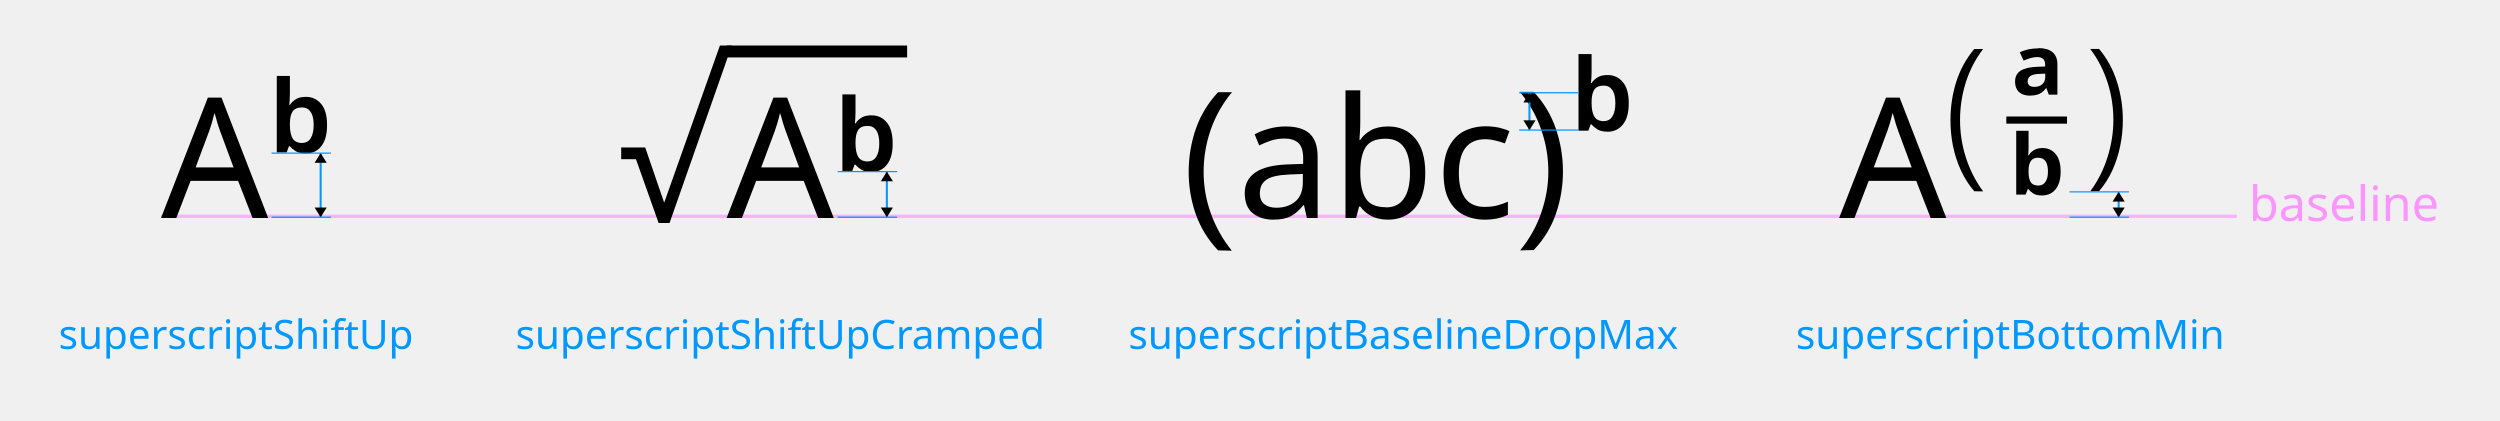
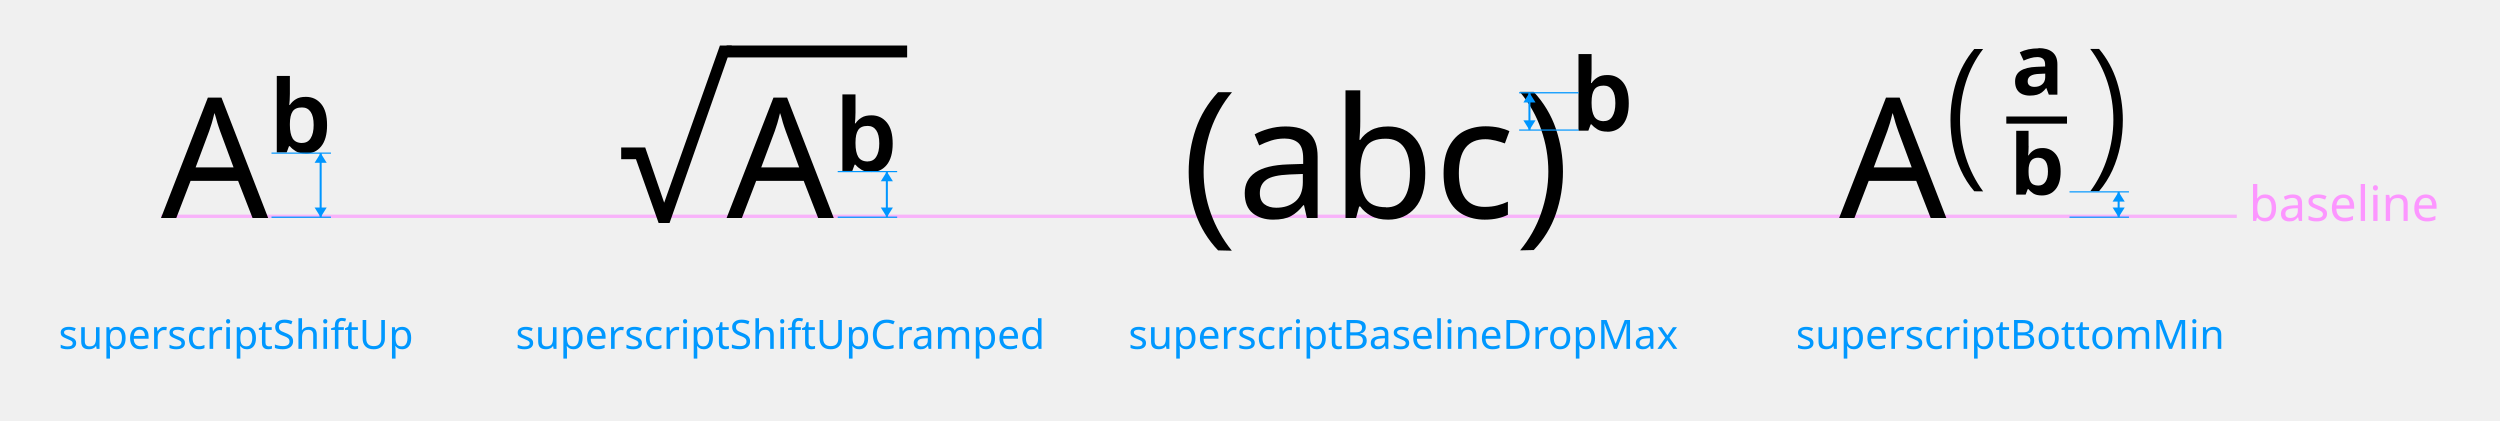
<svg xmlns="http://www.w3.org/2000/svg" xmlns:xlink="http://www.w3.org/1999/xlink" width="618pt" height="104pt" version="1.1" viewBox="0 0 618 104">
  <style>
-   path {
-    fill: black;
-   }
  @media (prefers-color-scheme: dark) {
-    path {
+    use:not([fill]) {
       fill: white;
   }
   path[stroke="#000"] {
    stroke: white;
   }
  }
 </style>
  <defs>
    <path id="d" d="m0 0 0.279 0.717h0.081l0.278-0.717h-0.093l-0.086 0.221h-0.283l-0.085-0.221h-0.091m0.206 0.301h0.226l-0.08 0.216c-0.002 0.005-0.005 0.015-0.01 0.029-0.005 0.014-0.009 0.029-0.013 0.044-0.004 0.015-0.008 0.027-0.011 0.035-0.005-0.021-0.01-0.041-0.016-0.061-0.006-0.02-0.011-0.035-0.015-0.046z" />
    <path id="c" d="m0.371-0.01c-0.041 0-0.073 0.007-0.098 0.022-0.024 0.015-0.044 0.031-0.059 0.05h-0.009l-0.023-0.062h-0.098v0.76h0.13v-0.179c0-0.021-6.6631e-4 -0.042-0.002-0.062-0.001-0.02-0.003-0.036-0.004-0.047h0.006c0.015 0.023 0.035 0.042 0.06 0.057 0.025 0.016 0.058 0.023 0.099 0.023 0.063 0 0.113-0.024 0.152-0.071s0.058-0.117 0.058-0.21c0-0.093-0.02-0.163-0.059-0.211-0.039-0.048-0.091-0.071-0.154-0.071m-0.033 0.106c0.036 0 0.064 0.015 0.083 0.046 0.02 0.031 0.03 0.075 0.03 0.132 0 0.058-0.01 0.101-0.03 0.13-0.02 0.029-0.048 0.044-0.085 0.044-0.045 0-0.076-0.013-0.094-0.04-0.018-0.027-0.027-0.068-0.027-0.123v-0.012c0-0.057 0.009-0.101 0.027-0.132 0.018-0.03 0.05-0.046 0.096-0.046z" />
    <path id="l" d="m0.274 0-0.135 0.38h-0.088v0.07h0.143l0.113-0.329 0.332 0.936h0.071l-0.371-1.057z" />
    <path id="n" d="m0.215-0.158c-0.06 0.063-0.104 0.135-0.133 0.216-0.028 0.081-0.042 0.164-0.042 0.251 0 0.088 0.014 0.173 0.042 0.255 0.028 0.082 0.073 0.155 0.133 0.22h0.083c-0.056-0.067-0.098-0.142-0.127-0.224-0.028-0.082-0.042-0.165-0.042-0.251 0-0.084 0.014-0.166 0.043-0.247 0.029-0.08 0.07-0.154 0.125-0.222z" />
    <path id="k" d="m0.215-0.01c-0.049 0-0.089 0.013-0.121 0.038-0.032 0.026-0.048 0.066-0.048 0.12 0 0.053 0.021 0.094 0.063 0.123 0.042 0.029 0.107 0.045 0.194 0.048l0.091 0.003v0.032c0 0.045-0.01 0.076-0.029 0.093-0.019 0.017-0.047 0.026-0.082 0.026-0.028 0-0.055-0.004-0.08-0.012-0.025-0.008-0.049-0.018-0.071-0.029l-0.027 0.066c0.023 0.013 0.051 0.024 0.083 0.033 0.032 0.009 0.065 0.014 0.1 0.014 0.065 0 0.114-0.014 0.145-0.043 0.031-0.029 0.047-0.074 0.047-0.137v-0.365h-0.064l-0.017 0.076h-0.004c-0.023-0.029-0.048-0.051-0.074-0.065-0.026-0.014-0.061-0.021-0.107-0.021m0.02 0.071c0.045 0 0.083 0.012 0.113 0.037 0.03 0.025 0.045 0.064 0.045 0.116v0.048l-0.079-0.003c-0.067-0.003-0.113-0.013-0.139-0.032-0.026-0.019-0.038-0.045-0.038-0.079 0-0.03 0.009-0.052 0.027-0.066 0.018-0.014 0.042-0.021 0.071-0.021z" />
    <path id="j" d="m0.339-0.01c-0.042 0-0.076 0.008-0.103 0.023-0.027 0.015-0.048 0.034-0.063 0.055h-0.007l-0.018-0.068h-0.063v0.76h0.088v-0.185c0-0.023-5.0354e-4 -0.044-0.002-0.064-9.969e-4 -0.02-0.002-0.035-0.003-0.046h0.005c0.015 0.023 0.036 0.042 0.063 0.057 0.027 0.015 0.061 0.023 0.103 0.023 0.067 0 0.12-0.023 0.16-0.07 0.04-0.046 0.061-0.115 0.061-0.207 0-0.092-0.02-0.161-0.061-0.208-0.041-0.047-0.094-0.07-0.16-0.07m-0.013 0.073c0.048 0 0.084 0.018 0.107 0.053 0.024 0.035 0.036 0.086 0.036 0.153 0 0.135-0.048 0.203-0.145 0.203-0.057 0-0.096-0.016-0.118-0.049-0.022-0.033-0.033-0.083-0.033-0.152v-0.004c0-0.066 0.011-0.117 0.033-0.151 0.022-0.035 0.062-0.052 0.12-0.052z" />
    <path id="i" d="m0.3-0.01c-0.047 0-0.09 0.01-0.127 0.029-0.037 0.019-0.066 0.049-0.087 0.09-0.021 0.041-0.031 0.093-0.031 0.156 0 0.066 0.011 0.12 0.033 0.161 0.022 0.041 0.052 0.072 0.089 0.091 0.038 0.019 0.081 0.029 0.129 0.029 0.027 0 0.054-0.003 0.079-0.008 0.025-0.006 0.046-0.013 0.062-0.021l-0.027-0.073c-0.016 0.006-0.035 0.012-0.056 0.017-0.021 0.005-0.041 0.008-0.06 0.008-0.105 0-0.158-0.068-0.158-0.203 0-0.065 0.013-0.114 0.038-0.149 0.026-0.034 0.064-0.051 0.115-0.051 0.029 0 0.055 0.003 0.077 0.009 0.022 0.006 0.043 0.013 0.062 0.022v-0.078c-0.018-0.009-0.038-0.016-0.06-0.021-0.022-0.005-0.048-0.008-0.078-0.008z" />
    <path id="m" d="m0.031-0.158c0.055 0.067 0.097 0.141 0.125 0.222 0.028 0.08 0.043 0.163 0.043 0.247 0 0.085-0.014 0.169-0.043 0.251-0.028 0.082-0.07 0.156-0.127 0.224h0.083c0.06-0.065 0.104-0.138 0.132-0.22 0.028-0.082 0.042-0.167 0.042-0.255 0-0.087-0.014-0.17-0.042-0.251-0.028-0.081-0.072-0.153-0.132-0.216z" />
    <path id="h" d="m0.276-0.399c-0.054 0.063-0.098 0.133-0.133 0.209-0.035 0.076-0.061 0.157-0.078 0.24-0.017 0.084-0.025 0.17-0.025 0.258 0 0.131 0.019 0.257 0.057 0.378 0.038 0.121 0.098 0.23 0.179 0.327h0.088c-0.077-0.101-0.134-0.211-0.172-0.332-0.038-0.121-0.057-0.245-0.057-0.372 0-0.127 0.019-0.252 0.058-0.373 0.039-0.122 0.096-0.234 0.171-0.336z" />
    <path id="f" d="m0.381 0.555c0.071 0 0.127-0.016 0.166-0.048 0.039-0.032 0.059-0.08 0.059-0.145v-0.362h-0.102l-0.029 0.078h-0.004c-0.015-0.02-0.031-0.036-0.049-0.05-0.017-0.013-0.037-0.023-0.06-0.029-0.023-0.006-0.051-0.01-0.085-0.01-0.033 0-0.062 0.006-0.089 0.017-0.027 0.012-0.048 0.03-0.063 0.055s-0.023 0.057-0.023 0.096c0 0.057 0.022 0.1 0.065 0.128 0.044 0.028 0.108 0.044 0.193 0.047l0.1 0.004v0.02c0 0.033-0.008 0.057-0.025 0.071-0.016 0.014-0.039 0.021-0.068 0.021-0.027 0-0.054-0.004-0.081-0.012-0.027-0.008-0.055-0.018-0.082-0.03l-0.046 0.099c0.031 0.015 0.065 0.027 0.102 0.035 0.038 0.008 0.078 0.012 0.122 0.012m0.014-0.304c-0.052-0.001-0.089-0.01-0.111-0.025-0.022-0.015-0.033-0.036-0.033-0.063 0-0.023 0.007-0.04 0.022-0.051 0.015-0.011 0.035-0.016 0.059-0.016 0.037 0 0.068 0.01 0.091 0.03 0.024 0.02 0.036 0.048 0.037 0.083v0.045z" />
    <path id="e" d="m0.266 0.58c0-0.022-6.7139e-4 -0.043-0.002-0.064-0.001-0.021-0.003-0.037-0.004-0.049h0.005c0.014 0.023 0.034 0.044 0.061 0.061 0.027 0.018 0.062 0.027 0.106 0.027 0.064 0 0.116-0.024 0.155-0.071 0.04-0.047 0.06-0.117 0.06-0.21 0-0.092-0.02-0.162-0.061-0.211-0.04-0.049-0.094-0.073-0.162-0.073-0.044 0-0.078 0.008-0.103 0.024-0.024 0.016-0.043 0.033-0.056 0.051h-0.01l-0.025-0.065h-0.112v0.76h0.147v-0.18m0.118-0.14c-0.041 0-0.071-0.013-0.09-0.038-0.018-0.025-0.028-0.063-0.028-0.115v-0.017c0-0.053 0.008-0.093 0.025-0.12 0.017-0.028 0.048-0.042 0.092-0.042 0.036 0 0.064 0.015 0.084 0.044 0.02 0.029 0.03 0.07 0.03 0.123 0 0.109-0.038 0.164-0.114 0.164z" />
    <path id="g" d="m0.031-0.399c0.075 0.102 0.132 0.214 0.17 0.336 0.039 0.122 0.059 0.246 0.059 0.373 0 0.127-0.019 0.251-0.058 0.372s-0.096 0.232-0.172 0.332h0.088c0.081-0.097 0.14-0.206 0.178-0.327 0.038-0.121 0.058-0.247 0.058-0.378 0-0.088-0.009-0.174-0.026-0.258-0.017-0.084-0.043-0.164-0.077-0.24-0.035-0.076-0.079-0.146-0.133-0.209z" />
    <marker id="b" overflow="visible" markerHeight="1" markerWidth="1" orient="auto" preserveAspectRatio="xMidYMid" viewBox="0 0 1 1">
      <g transform="scale(.6)">
        <path d="m0-40" />
        <path d="m0 0 8 5v-10z" fill="context-stroke" fill-rule="evenodd" />
        <path d="m0-8v48" fill="none" stroke="context-stroke" stroke-linecap="square" />
      </g>
    </marker>
    <marker id="a" overflow="visible" markerHeight="1" markerWidth="1" orient="auto" preserveAspectRatio="xMidYMid" viewBox="0 0 1 1">
      <g transform="scale(.6)">
        <path d="m0-40" />
        <path d="m0 0-8 5v-10z" fill="context-stroke" fill-rule="evenodd" />
        <path d="m0-8v48" fill="none" stroke="context-stroke" stroke-linecap="square" />
      </g>
    </marker>
  </defs>
  <path d="m39.804 53.467h513.13" fill="none" stroke="#fc96ff" stroke-miterlimit="10" stroke-opacity=".678" stroke-width=".829" />
  <use transform="matrix(41.511 0 0 -41.511 39.804 53.883)" data-text="A" xlink:href="#d" />
  <use transform="matrix(24.907 0 0 -24.907 66.329 37.692)" data-text="𝖻" xlink:href="#c" />
  <use transform="matrix(41.511 0 0 -41.511 151.44 55.129)" data-text="√" xlink:href="#l" />
  <path d="m179.62 12.725h44.625" fill="none" stroke="#000" stroke-miterlimit="10" stroke-width="2.946" />
  <use transform="matrix(41.511 0 0 -41.511 179.62 53.883)" data-text="A" xlink:href="#d" />
  <use transform="matrix(24.907 0 0 -24.907 206.15 42.258)" data-text="𝖻" xlink:href="#c" />
  <use transform="matrix(41.511 0 0 -41.511 292.18 55.333)" data-text="(" xlink:href="#n" />
  <use transform="matrix(41.511 0 0 -41.511 305.79 53.883)" data-text="a" xlink:href="#k" />
  <use transform="matrix(41.511 0 0 -41.511 329.08 53.883)" data-text="b" xlink:href="#j" />
  <use transform="matrix(41.511 0 0 -41.511 354.57 53.883)" data-text="c" xlink:href="#i" />
  <use transform="matrix(41.511 0 0 -41.511 374.49 55.333)" data-text=")" xlink:href="#m" />
  <use transform="matrix(24.907 0 0 -24.907 388.11 32.296)" data-text="𝖻" xlink:href="#c" />
  <use transform="matrix(41.511 0 0 -41.511 454.64 53.883)" data-text="A" xlink:href="#d" />
  <use transform="matrix(24.907 0 0 -24.907 481.16 37.346)" data-text="(" xlink:href="#h" />
  <use transform="matrix(20.755 0 0 -20.755 496.01 23.408)" data-text="𝖺" xlink:href="#f" />
  <path d="m495.96 29.683h15.004" fill="none" stroke="#000" stroke-miterlimit="10" stroke-width="1.767" />
  <use transform="matrix(20.755 0 0 -20.755 495.96 48.112)" data-text="𝖻" xlink:href="#e" />
  <use transform="matrix(24.907 0 0 -24.907 515.95 37.346)" data-text=")" xlink:href="#g" />
  <text x="555.928" y="54.615" fill="#fc96ff" font-family="'Noto Sans'" font-size="12px" stroke-width=".75" style="line-height:1.25" xml:space="preserve">
    <tspan x="555.928" y="54.615" fill="#fc96ff" font-family="'Noto Sans'" font-size="12px" stroke-width=".75">baseline</tspan>
  </text>
  <path d="m79.264 37.85v15.849" fill="none" marker-end="url(#a)" marker-start="url(#b)" stroke="#0096ff" stroke-width=".5" />
  <text x="14.49" y="86.246" fill="#0098ff" font-family="'Noto Sans'" font-size="10px" stroke-width=".75" style="line-height:1.25" xml:space="preserve">
    <tspan x="14.49" y="86.246" fill="#0098ff" font-family="'Noto Sans'" font-size="10px" stroke-width=".75">superscriptShiftUp</tspan>
  </text>
  <path d="m219.23 42.416v11.283" fill="none" marker-end="url(#a)" marker-start="url(#b)" stroke="#0096ff" stroke-width=".5" />
  <text x="127.454" y="86.246" fill="#0098ff" font-family="'Noto Sans'" font-size="10px" stroke-width=".75" style="line-height:1.25" xml:space="preserve">
    <tspan x="127.454" y="86.246" fill="#0098ff" font-family="'Noto Sans'" font-size="10px" stroke-width=".75">superscriptShiftUpCramped</tspan>
  </text>
  <path d="m378.08 32.15v-9.218" fill="none" marker-end="url(#a)" marker-start="url(#b)" stroke="#0096ff" stroke-width=".5" />
  <text x="278.954" y="86.246" fill="#0098ff" font-family="'Noto Sans'" font-size="10px" stroke-width=".75" style="line-height:1.25" xml:space="preserve">
    <tspan x="278.954" y="86.246" fill="#0098ff" font-family="'Noto Sans'" font-size="10px" stroke-width=".75">superscriptBaselineDropMax</tspan>
  </text>
  <path d="m523.73 47.432v6.266" fill="none" marker-end="url(#a)" marker-start="url(#b)" stroke="#0096ff" stroke-width=".5" />
  <text x="443.954" y="86.246" fill="#0098ff" font-family="'Noto Sans'" font-size="10px" stroke-width=".75" style="line-height:1.25" xml:space="preserve">
    <tspan x="443.954" y="86.246" fill="#0098ff" font-family="'Noto Sans'" font-size="10px" stroke-width=".75">superscriptBottomMin</tspan>
  </text>
</svg>
